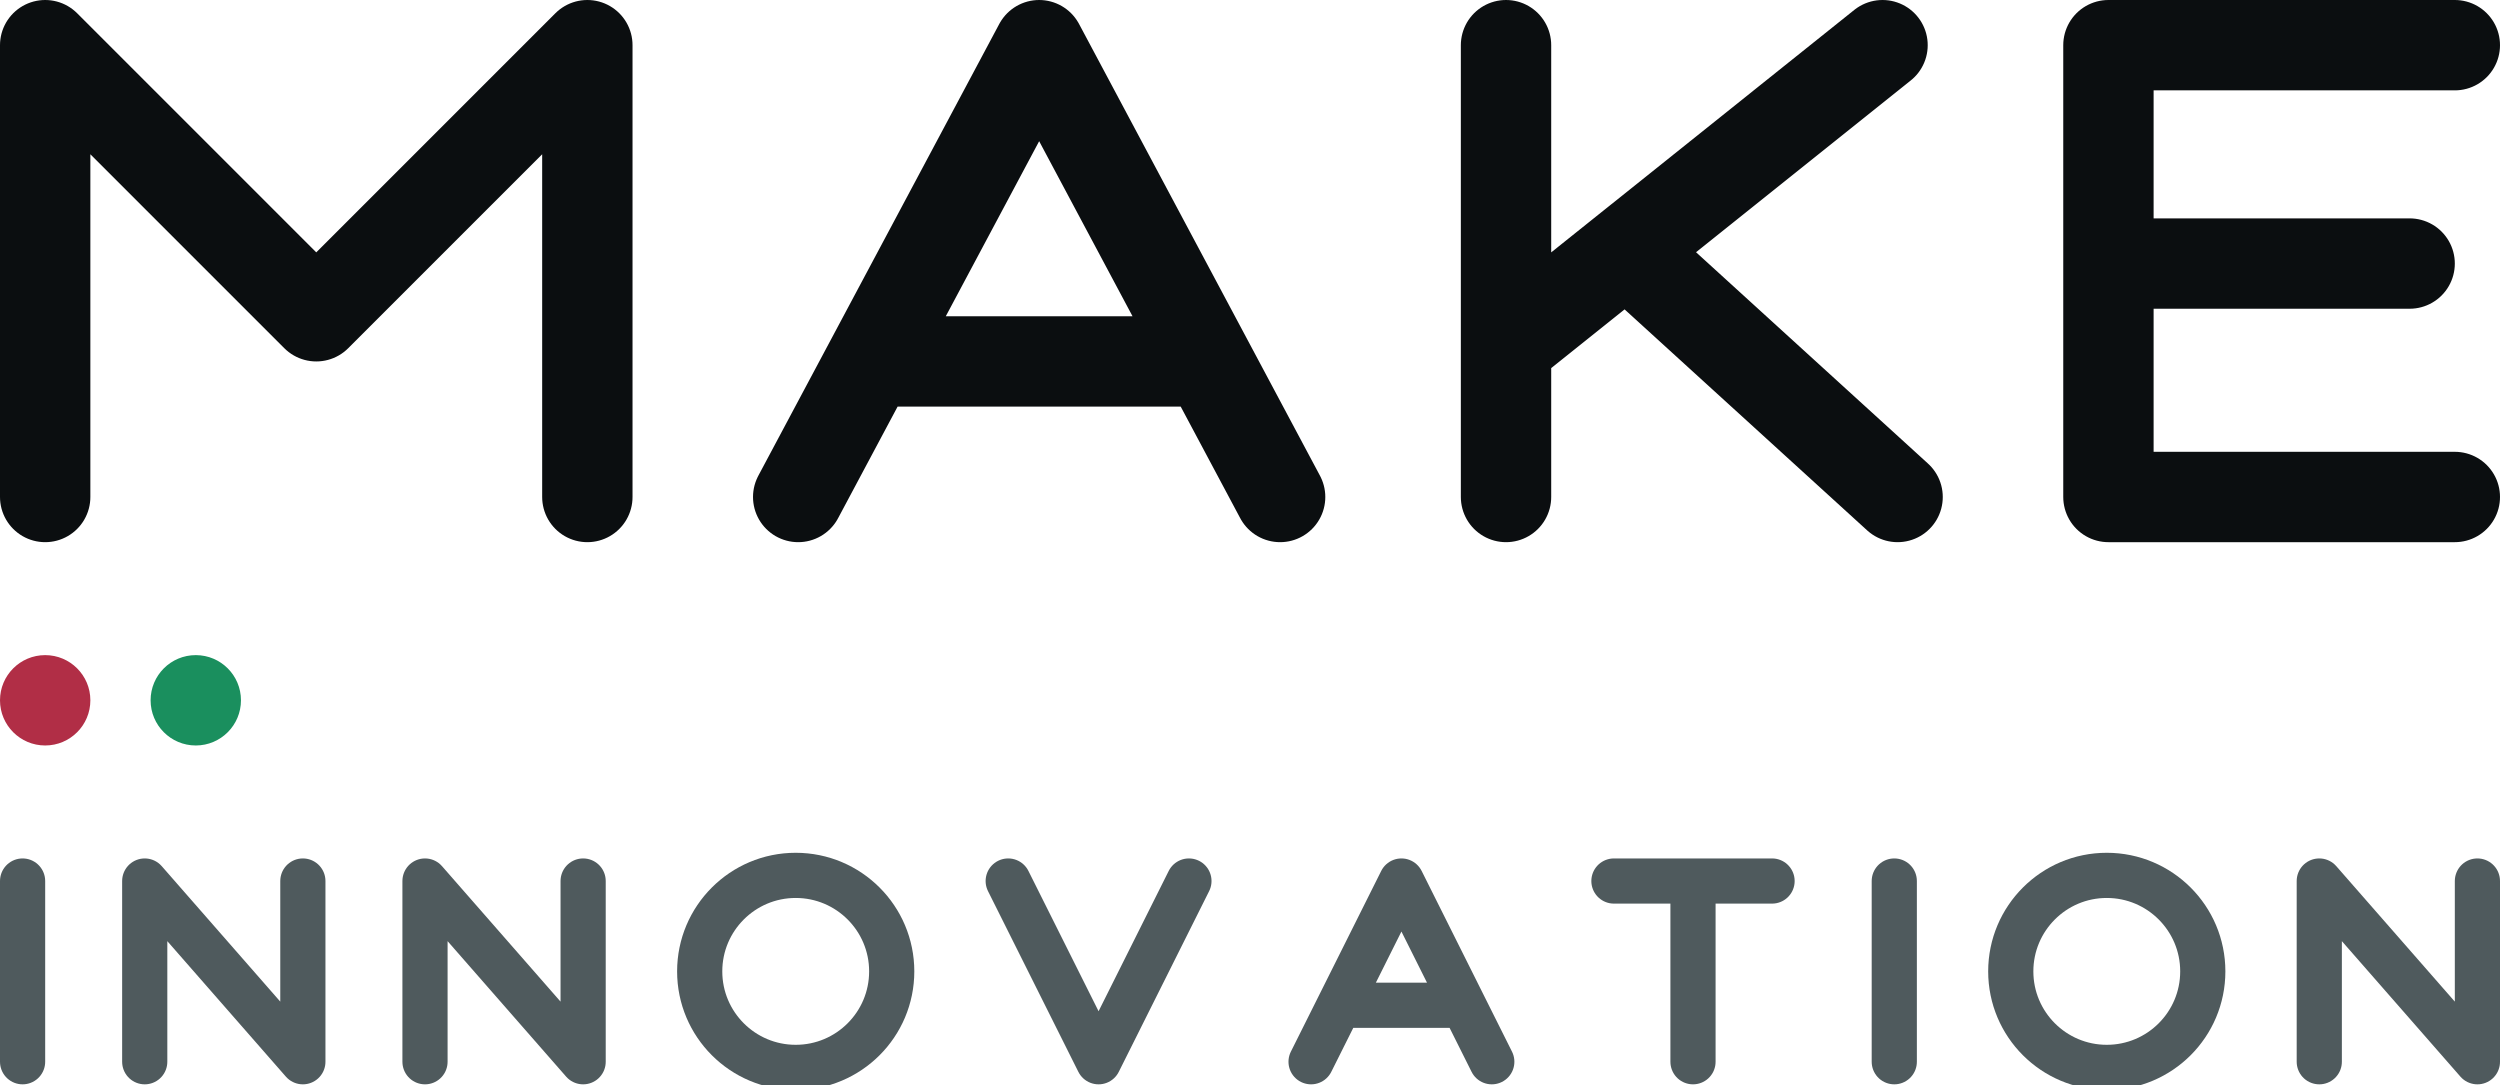
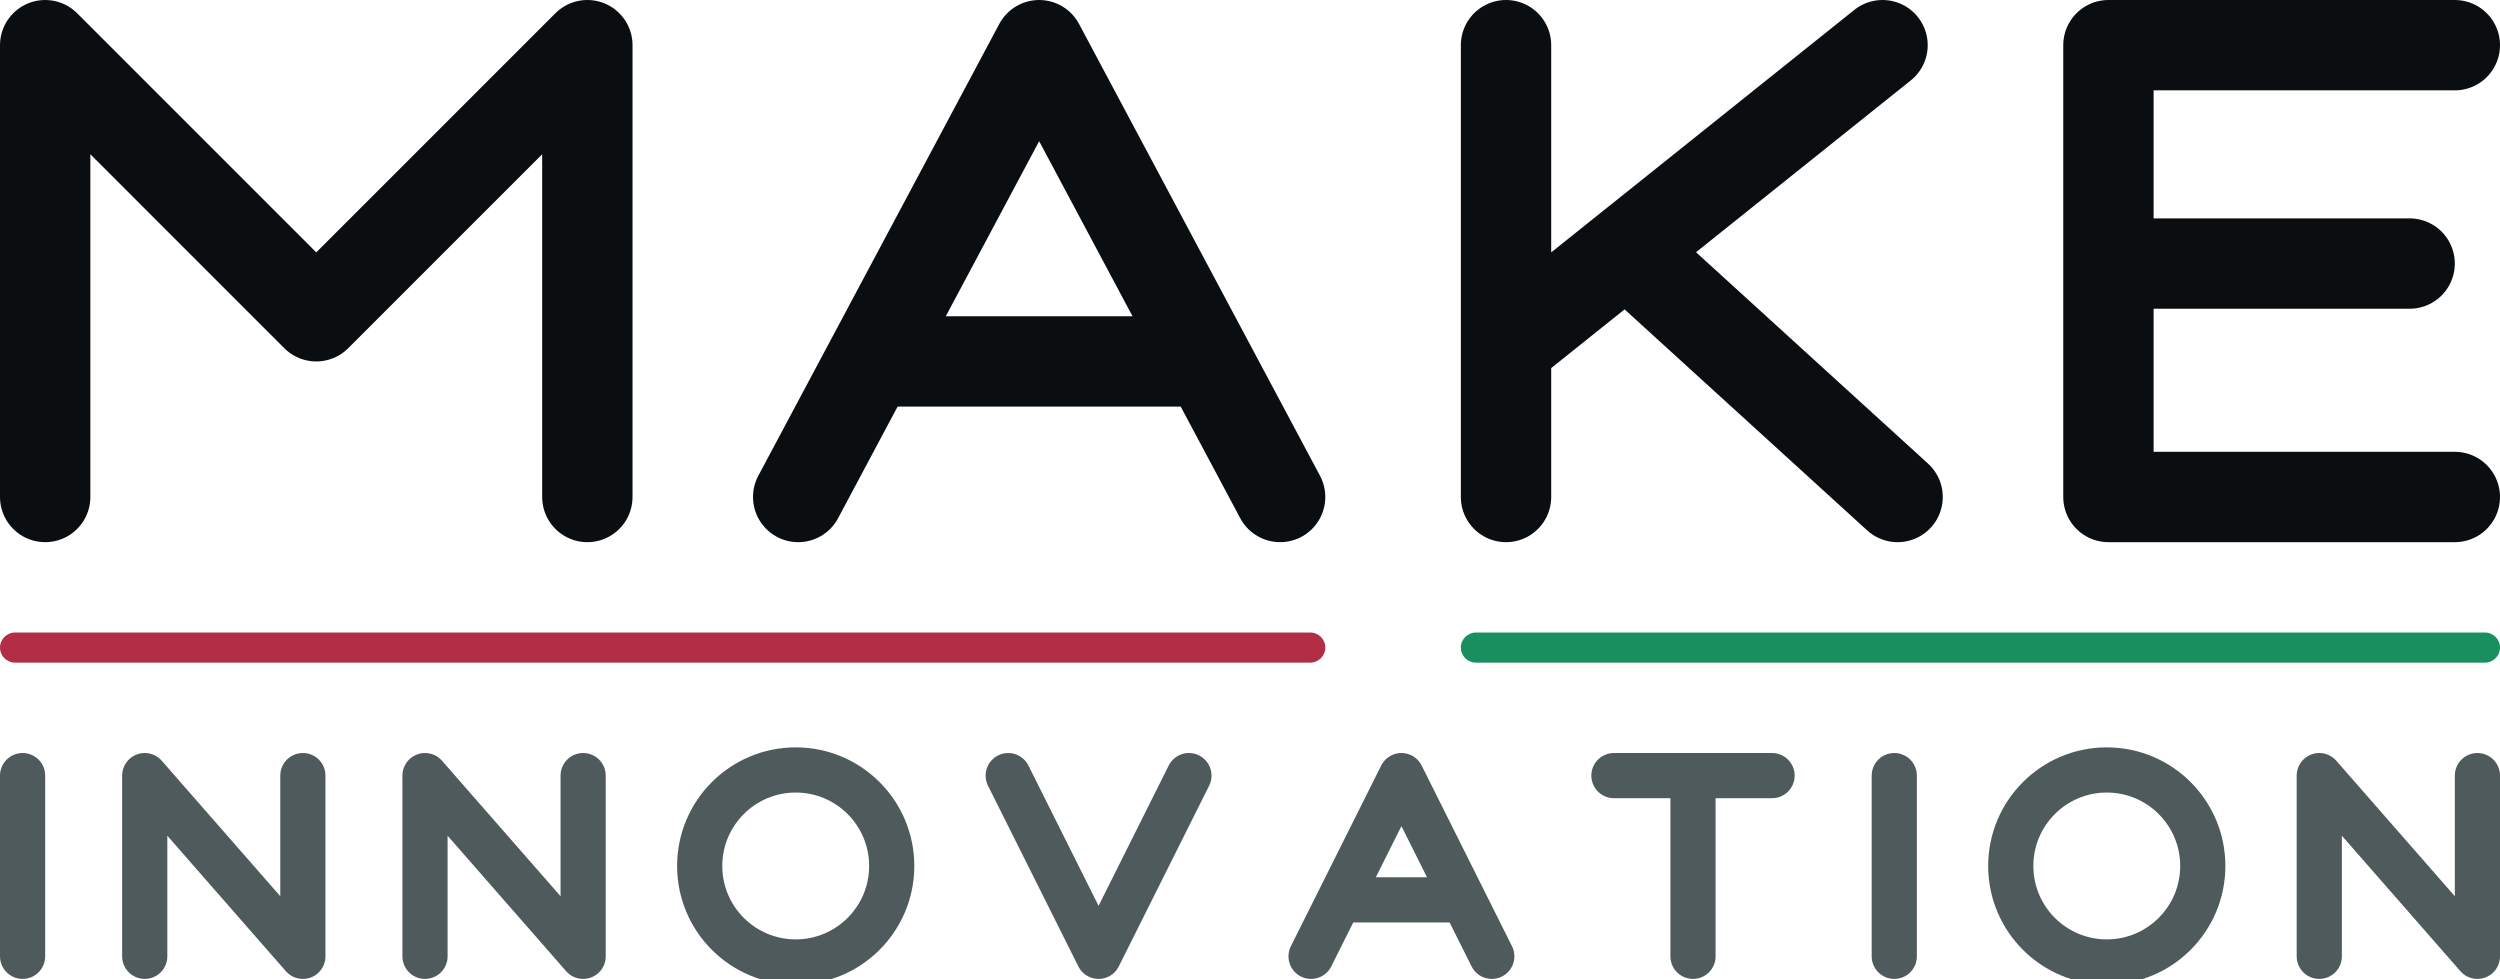
- <svg xmlns="http://www.w3.org/2000/svg" viewBox="0 0 332 144" width="332" height="144" role="img" aria-label="MAKE Innovation">
+ <svg xmlns="http://www.w3.org/2000/svg" viewBox="0 0 332 130" width="332" height="130" role="img" aria-label="MAKE Innovation">
  <path d="M6 66L6 6L42 42L78 6L78 66M106 66L138 6L170 66M116 48L160 48M200 6L200 66M250 6L200 46M216 33.2L252 66M326 6L280 6L280 66L326 66M280 35L320 35" fill="none" stroke="#0B0E10" stroke-width="12" stroke-linecap="round" stroke-linejoin="round" />
-   <circle cx="6" cy="93" r="6" fill="#B12E46" />
-   <circle cx="26" cy="93" r="6" fill="#1A8F5E" />
-   <g transform="translate(0 114)">
+   <rect x="0" y="84" width="176" height="4" rx="2" fill="#B12E46" />
+   <rect x="194" y="84" width="138" height="4" rx="2" fill="#1A8F5E" />
+   <g transform="translate(0 100)">
    <path d="M3 3L3 27M19.22 27L19.22 3L40.22 27L40.22 3M56.44 27L56.44 3L77.44 27L77.44 3M133.89 3L145.89 27L157.89 3M174.11 27L186.11 3L198.11 27M178.61 19.5L193.61 19.5M214.33 3L235.33 3M224.83 3L224.83 27M251.56 3L251.56 27M308 27L308 3L329 27L329 3" fill="none" stroke="#4F5A5D" stroke-width="6" stroke-linecap="round" stroke-linejoin="round" />
    <circle cx="105.67" cy="15" r="12.75" fill="none" stroke="#4F5A5D" stroke-width="6" />
    <circle cx="279.78" cy="15" r="12.75" fill="none" stroke="#4F5A5D" stroke-width="6" />
  </g>
</svg>
